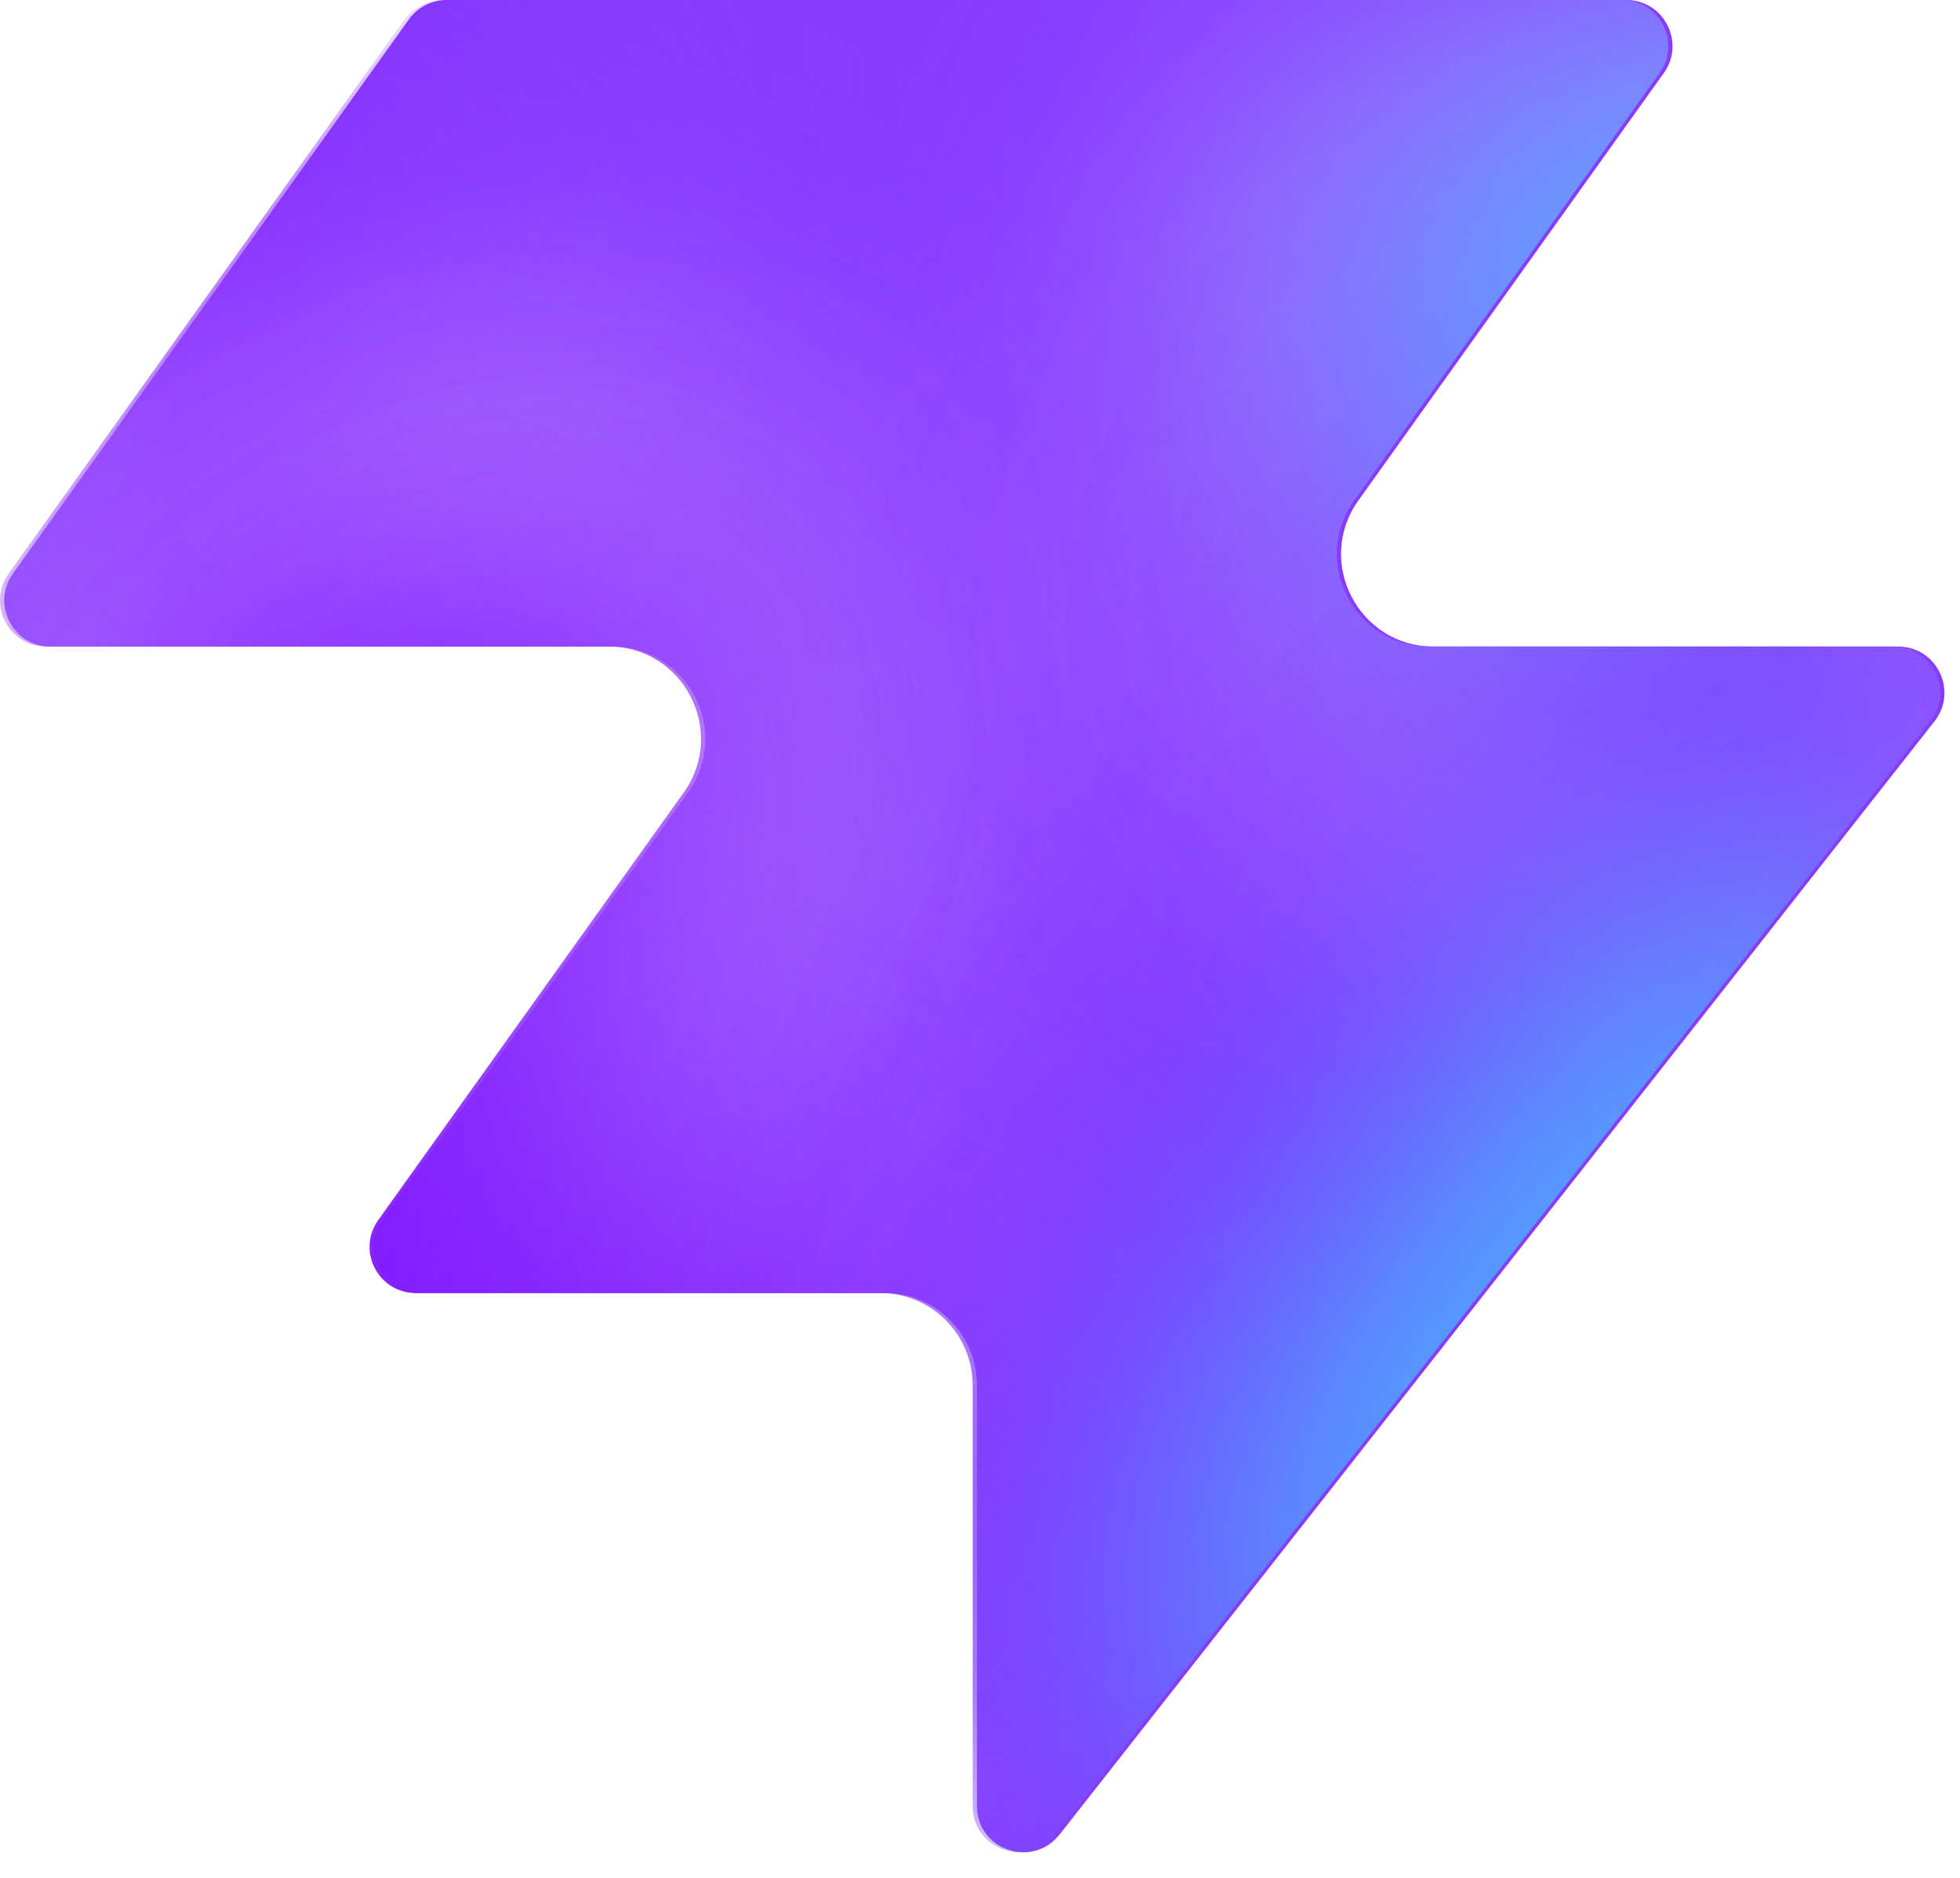
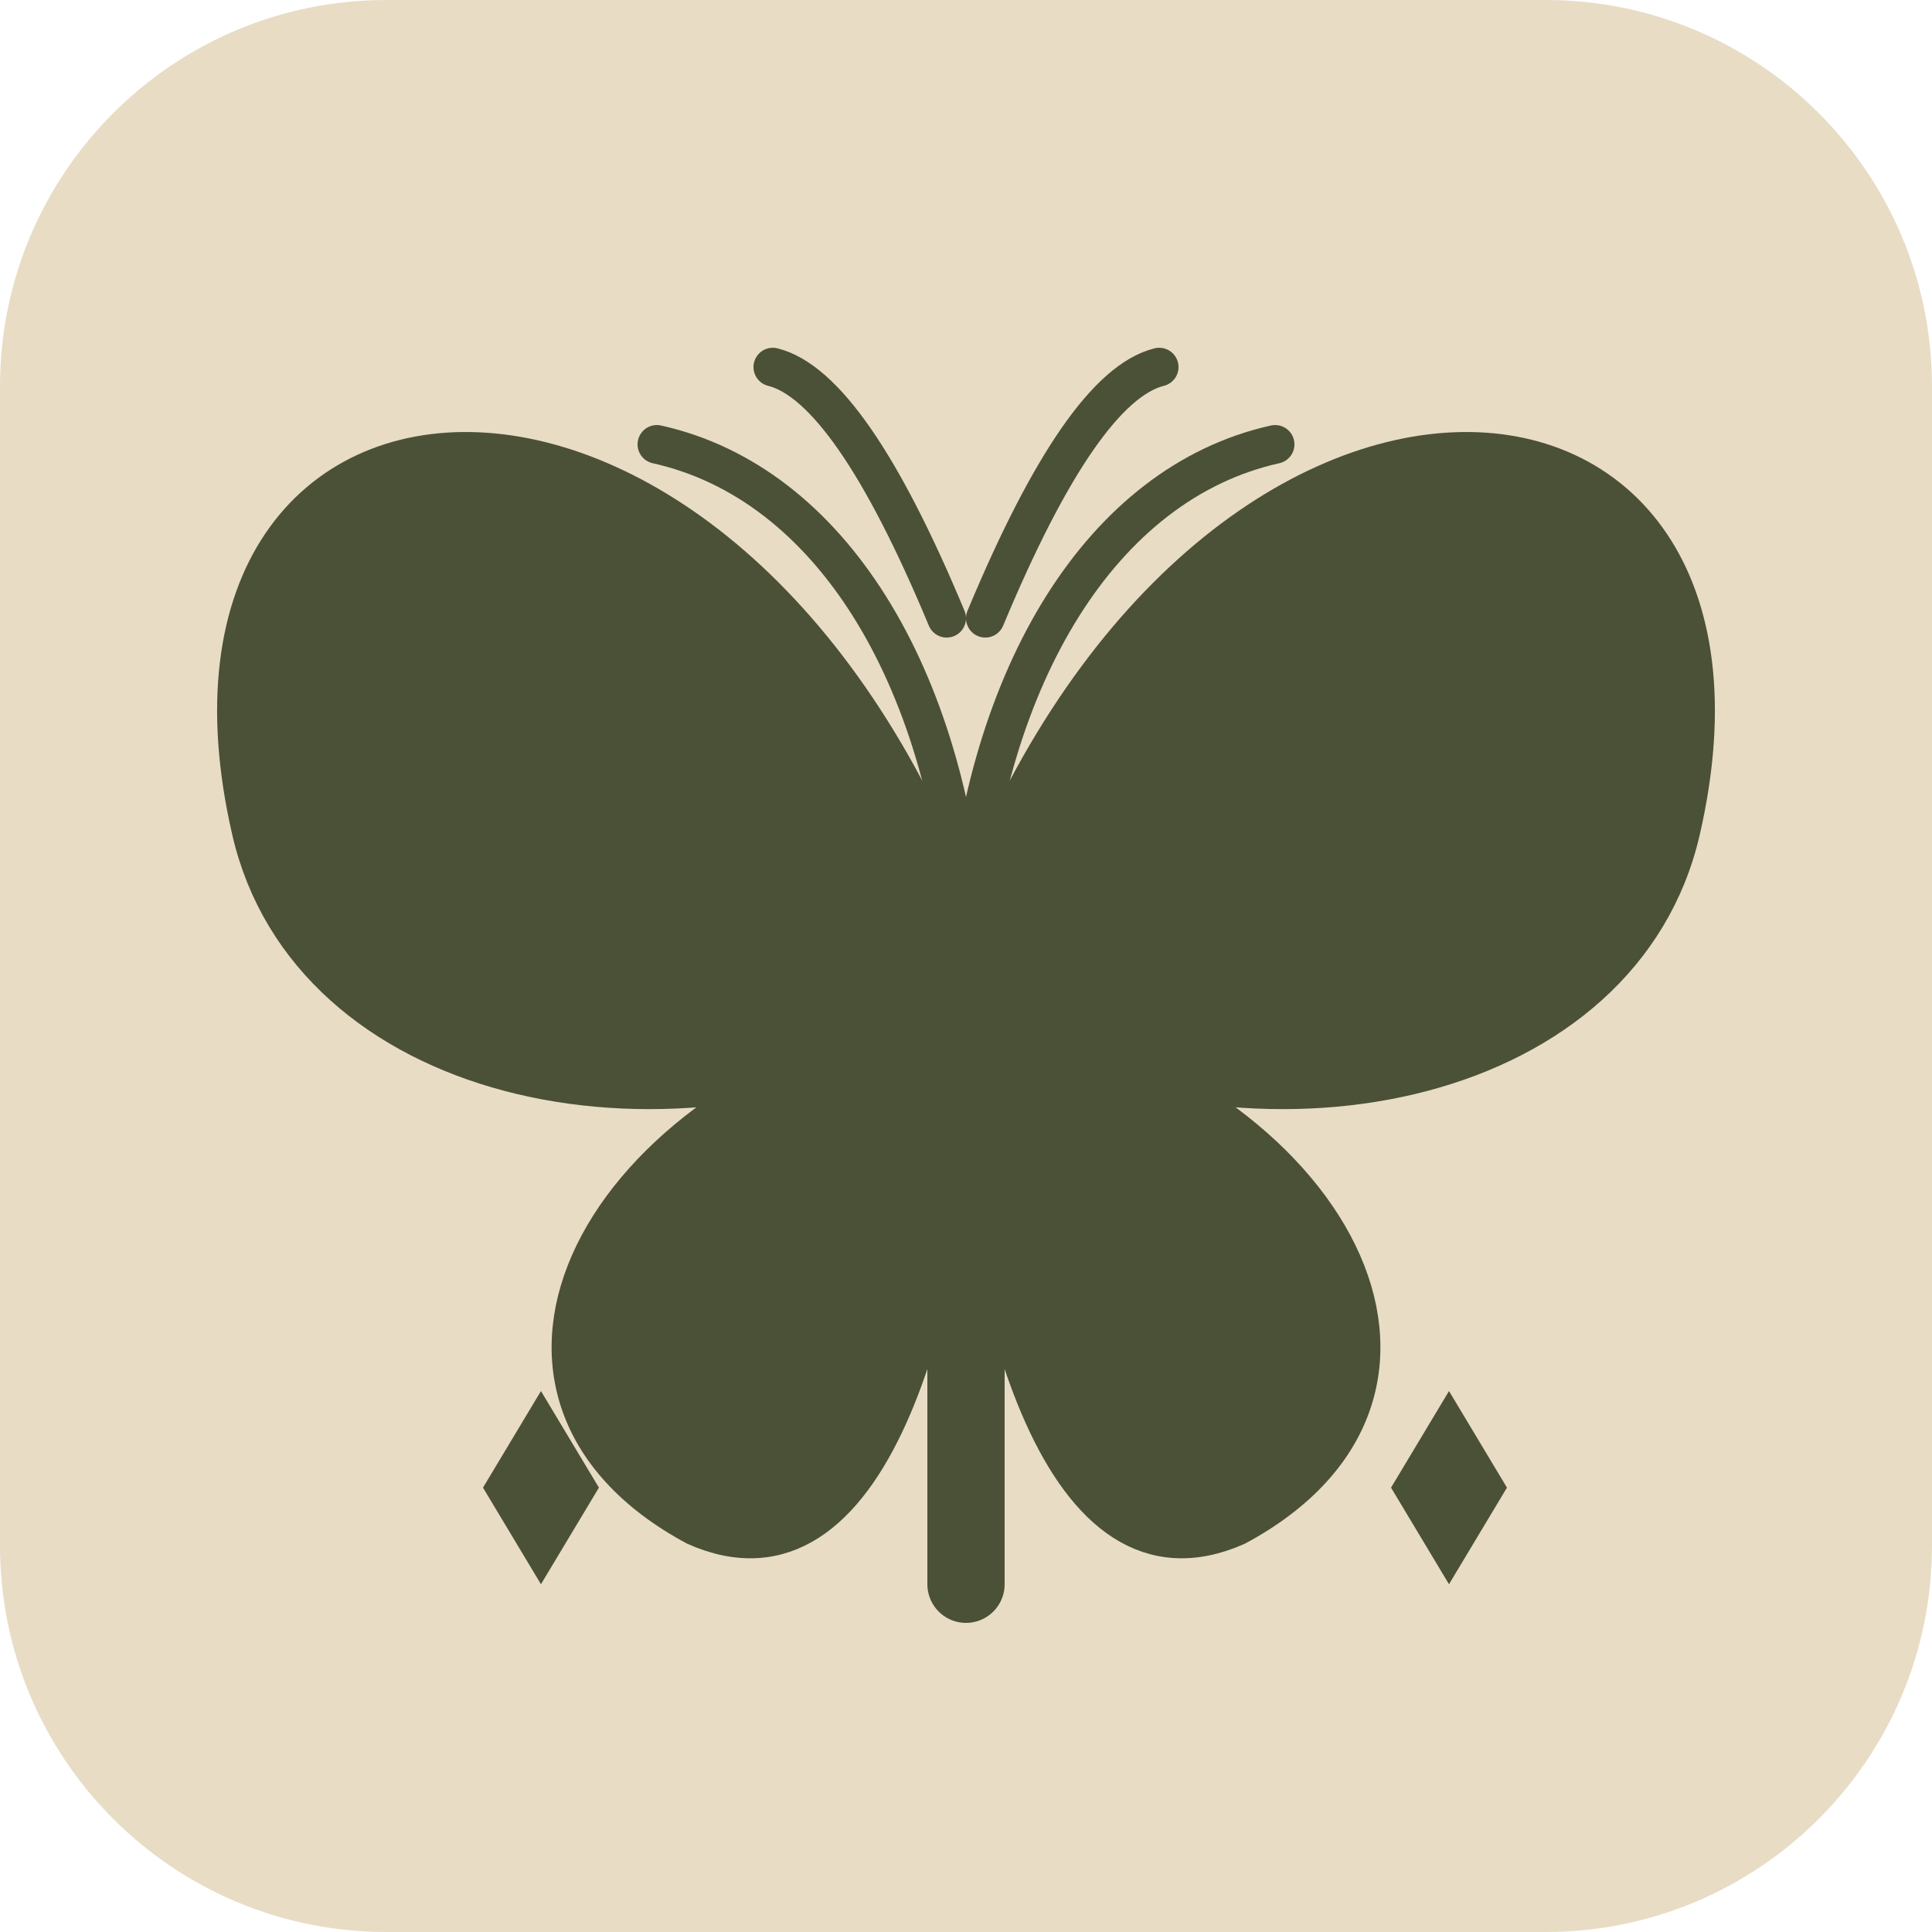
- <svg xmlns="http://www.w3.org/2000/svg" width="48" height="46" fill="none" viewBox="0 0 48 46">
-   <path fill="#863bff" d="M25.946 44.938c-.664.845-2.021.375-2.021-.698V33.937a2.26 2.26 0 0 0-2.262-2.262H10.287c-.92 0-1.456-1.04-.92-1.788l7.48-10.471c1.07-1.497 0-3.578-1.842-3.578H1.237c-.92 0-1.456-1.04-.92-1.788L10.013.474c.214-.297.556-.474.92-.474h28.894c.92 0 1.456 1.04.92 1.788l-7.48 10.471c-1.07 1.498 0 3.579 1.842 3.579h11.377c.943 0 1.473 1.088.89 1.83L25.947 44.94z" style="fill:#863bff;fill:color(display-p3 .525 .23 1);fill-opacity:1" />
-   <mask id="a" width="48" height="46" x="0" y="0" maskUnits="userSpaceOnUse" style="mask-type:alpha">
-     <path fill="#000" d="M25.842 44.938c-.664.844-2.021.375-2.021-.698V33.937a2.26 2.26 0 0 0-2.262-2.262H10.183c-.92 0-1.456-1.04-.92-1.788l7.48-10.471c1.07-1.498 0-3.579-1.842-3.579H1.133c-.92 0-1.456-1.04-.92-1.787L9.91.473c.214-.297.556-.474.92-.474h28.894c.92 0 1.456 1.04.92 1.788l-7.48 10.471c-1.07 1.498 0 3.578 1.842 3.578h11.377c.943 0 1.473 1.088.89 1.832L25.843 44.94z" style="fill:#000;fill-opacity:1" />
-   </mask>
-   <g mask="url(#a)">
-     <g filter="url(#b)">
-       <ellipse cx="5.508" cy="14.704" fill="#ede6ff" rx="5.508" ry="14.704" style="fill:#ede6ff;fill:color(display-p3 .927 .903 1);fill-opacity:1" transform="matrix(.00324 1 1 -.00324 -4.47 31.516)" />
-     </g>
-     <g filter="url(#c)">
-       <ellipse cx="10.399" cy="29.851" fill="#ede6ff" rx="10.399" ry="29.851" style="fill:#ede6ff;fill:color(display-p3 .927 .903 1);fill-opacity:1" transform="matrix(.00324 1 1 -.00324 -39.328 7.883)" />
-     </g>
-     <g filter="url(#d)">
-       <ellipse cx="5.508" cy="30.487" fill="#7e14ff" rx="5.508" ry="30.487" style="fill:#7e14ff;fill:color(display-p3 .492 .077 1);fill-opacity:1" transform="rotate(89.814 -25.913 -14.639)scale(1 -1)" />
-     </g>
-     <g filter="url(#e)">
-       <ellipse cx="5.508" cy="30.599" fill="#7e14ff" rx="5.508" ry="30.599" style="fill:#7e14ff;fill:color(display-p3 .492 .077 1);fill-opacity:1" transform="rotate(89.814 -32.644 -3.334)scale(1 -1)" />
-     </g>
-     <g filter="url(#f)">
-       <ellipse cx="5.508" cy="30.599" fill="#7e14ff" rx="5.508" ry="30.599" style="fill:#7e14ff;fill:color(display-p3 .492 .077 1);fill-opacity:1" transform="matrix(.00324 1 1 -.00324 -34.34 30.47)" />
-     </g>
-     <g filter="url(#g)">
-       <ellipse cx="14.072" cy="22.078" fill="#ede6ff" rx="14.072" ry="22.078" style="fill:#ede6ff;fill:color(display-p3 .927 .903 1);fill-opacity:1" transform="rotate(93.35 24.506 48.493)scale(-1 1)" />
-     </g>
-     <g filter="url(#h)">
-       <ellipse cx="3.47" cy="21.501" fill="#7e14ff" rx="3.47" ry="21.501" style="fill:#7e14ff;fill:color(display-p3 .492 .077 1);fill-opacity:1" transform="rotate(89.009 28.708 47.59)scale(-1 1)" />
-     </g>
-     <g filter="url(#i)">
-       <ellipse cx="3.47" cy="21.501" fill="#7e14ff" rx="3.47" ry="21.501" style="fill:#7e14ff;fill:color(display-p3 .492 .077 1);fill-opacity:1" transform="rotate(89.009 28.708 47.59)scale(-1 1)" />
-     </g>
-     <g filter="url(#j)">
-       <ellipse cx=".387" cy="8.972" fill="#7e14ff" rx="4.407" ry="29.108" style="fill:#7e14ff;fill:color(display-p3 .492 .077 1);fill-opacity:1" transform="rotate(39.51 .387 8.972)" />
-     </g>
-     <g filter="url(#k)">
-       <ellipse cx="47.523" cy="-6.092" fill="#7e14ff" rx="4.407" ry="29.108" style="fill:#7e14ff;fill:color(display-p3 .492 .077 1);fill-opacity:1" transform="rotate(37.892 47.523 -6.092)" />
-     </g>
-     <g filter="url(#l)">
-       <ellipse cx="41.412" cy="6.333" fill="#47bfff" rx="5.971" ry="9.665" style="fill:#47bfff;fill:color(display-p3 .28 .748 1);fill-opacity:1" transform="rotate(37.892 41.412 6.333)" />
-     </g>
-     <g filter="url(#m)">
-       <ellipse cx="-1.879" cy="38.332" fill="#7e14ff" rx="4.407" ry="29.108" style="fill:#7e14ff;fill:color(display-p3 .492 .077 1);fill-opacity:1" transform="rotate(37.892 -1.88 38.332)" />
-     </g>
-     <g filter="url(#n)">
-       <ellipse cx="-1.879" cy="38.332" fill="#7e14ff" rx="4.407" ry="29.108" style="fill:#7e14ff;fill:color(display-p3 .492 .077 1);fill-opacity:1" transform="rotate(37.892 -1.88 38.332)" />
-     </g>
-     <g filter="url(#o)">
-       <ellipse cx="35.651" cy="29.907" fill="#7e14ff" rx="4.407" ry="29.108" style="fill:#7e14ff;fill:color(display-p3 .492 .077 1);fill-opacity:1" transform="rotate(37.892 35.651 29.907)" />
-     </g>
-     <g filter="url(#p)">
-       <ellipse cx="38.418" cy="32.4" fill="#47bfff" rx="5.971" ry="15.297" style="fill:#47bfff;fill:color(display-p3 .28 .748 1);fill-opacity:1" transform="rotate(37.892 38.418 32.4)" />
-     </g>
+ <svg xmlns="http://www.w3.org/2000/svg" viewBox="0 0 100 100">
+   <rect width="100" height="100" rx="20" fill="#e8dcc5" />
+   <g fill="#4b5136" stroke="#4b5136" stroke-width="2" stroke-linecap="round">
+     <path d="M50 48 C38 15 7 17 13 43 C16 56 34 60 48 53              C31 57 23 72 36 79 C45 83 49 68 50 54              C51 68 55 83 64 79 C77 72 69 57 52 53              C66 60 84 56 87 43 C93 17 62 15 50 48Z" />
+     <path d="M50 48 C49 35 43 25 34 23 M50 48 C51 35 57 25 66 23" fill="none" />
+     <path d="M50 48 L50 82" stroke-width="4" />
+     <path d="M49 32 Q44 20 40 19 M51 32 Q56 20 60 19" fill="none" />
  </g>
-   <defs>
-     <filter id="b" width="60.045" height="41.654" x="-19.77" y="16.149" color-interpolation-filters="sRGB" filterUnits="userSpaceOnUse">
-       <feFlood flood-opacity="0" result="BackgroundImageFix" />
-       <feBlend in="SourceGraphic" in2="BackgroundImageFix" result="shape" />
-       <feGaussianBlur result="effect1_foregroundBlur_2002_17158" stdDeviation="7.659" />
-     </filter>
-     <filter id="c" width="90.34" height="51.437" x="-54.613" y="-7.533" color-interpolation-filters="sRGB" filterUnits="userSpaceOnUse">
-       <feFlood flood-opacity="0" result="BackgroundImageFix" />
-       <feBlend in="SourceGraphic" in2="BackgroundImageFix" result="shape" />
-       <feGaussianBlur result="effect1_foregroundBlur_2002_17158" stdDeviation="7.659" />
-     </filter>
-     <filter id="d" width="79.355" height="29.4" x="-49.64" y="2.03" color-interpolation-filters="sRGB" filterUnits="userSpaceOnUse">
-       <feFlood flood-opacity="0" result="BackgroundImageFix" />
-       <feBlend in="SourceGraphic" in2="BackgroundImageFix" result="shape" />
-       <feGaussianBlur result="effect1_foregroundBlur_2002_17158" stdDeviation="4.596" />
-     </filter>
-     <filter id="e" width="79.579" height="29.4" x="-45.045" y="20.029" color-interpolation-filters="sRGB" filterUnits="userSpaceOnUse">
-       <feFlood flood-opacity="0" result="BackgroundImageFix" />
-       <feBlend in="SourceGraphic" in2="BackgroundImageFix" result="shape" />
-       <feGaussianBlur result="effect1_foregroundBlur_2002_17158" stdDeviation="4.596" />
-     </filter>
-     <filter id="f" width="79.579" height="29.4" x="-43.513" y="21.178" color-interpolation-filters="sRGB" filterUnits="userSpaceOnUse">
-       <feFlood flood-opacity="0" result="BackgroundImageFix" />
-       <feBlend in="SourceGraphic" in2="BackgroundImageFix" result="shape" />
-       <feGaussianBlur result="effect1_foregroundBlur_2002_17158" stdDeviation="4.596" />
-     </filter>
-     <filter id="g" width="74.749" height="58.852" x="15.756" y="-17.901" color-interpolation-filters="sRGB" filterUnits="userSpaceOnUse">
-       <feFlood flood-opacity="0" result="BackgroundImageFix" />
-       <feBlend in="SourceGraphic" in2="BackgroundImageFix" result="shape" />
-       <feGaussianBlur result="effect1_foregroundBlur_2002_17158" stdDeviation="7.659" />
-     </filter>
-     <filter id="h" width="61.377" height="25.362" x="23.548" y="2.284" color-interpolation-filters="sRGB" filterUnits="userSpaceOnUse">
-       <feFlood flood-opacity="0" result="BackgroundImageFix" />
-       <feBlend in="SourceGraphic" in2="BackgroundImageFix" result="shape" />
-       <feGaussianBlur result="effect1_foregroundBlur_2002_17158" stdDeviation="4.596" />
-     </filter>
-     <filter id="i" width="61.377" height="25.362" x="23.548" y="2.284" color-interpolation-filters="sRGB" filterUnits="userSpaceOnUse">
-       <feFlood flood-opacity="0" result="BackgroundImageFix" />
-       <feBlend in="SourceGraphic" in2="BackgroundImageFix" result="shape" />
-       <feGaussianBlur result="effect1_foregroundBlur_2002_17158" stdDeviation="4.596" />
-     </filter>
-     <filter id="j" width="56.045" height="63.649" x="-27.636" y="-22.853" color-interpolation-filters="sRGB" filterUnits="userSpaceOnUse">
-       <feFlood flood-opacity="0" result="BackgroundImageFix" />
-       <feBlend in="SourceGraphic" in2="BackgroundImageFix" result="shape" />
-       <feGaussianBlur result="effect1_foregroundBlur_2002_17158" stdDeviation="4.596" />
-     </filter>
-     <filter id="k" width="54.814" height="64.646" x="20.116" y="-38.415" color-interpolation-filters="sRGB" filterUnits="userSpaceOnUse">
-       <feFlood flood-opacity="0" result="BackgroundImageFix" />
-       <feBlend in="SourceGraphic" in2="BackgroundImageFix" result="shape" />
-       <feGaussianBlur result="effect1_foregroundBlur_2002_17158" stdDeviation="4.596" />
-     </filter>
-     <filter id="l" width="33.541" height="35.313" x="24.641" y="-11.323" color-interpolation-filters="sRGB" filterUnits="userSpaceOnUse">
-       <feFlood flood-opacity="0" result="BackgroundImageFix" />
-       <feBlend in="SourceGraphic" in2="BackgroundImageFix" result="shape" />
-       <feGaussianBlur result="effect1_foregroundBlur_2002_17158" stdDeviation="4.596" />
-     </filter>
-     <filter id="m" width="54.814" height="64.646" x="-29.286" y="6.009" color-interpolation-filters="sRGB" filterUnits="userSpaceOnUse">
-       <feFlood flood-opacity="0" result="BackgroundImageFix" />
-       <feBlend in="SourceGraphic" in2="BackgroundImageFix" result="shape" />
-       <feGaussianBlur result="effect1_foregroundBlur_2002_17158" stdDeviation="4.596" />
-     </filter>
-     <filter id="n" width="54.814" height="64.646" x="-29.286" y="6.009" color-interpolation-filters="sRGB" filterUnits="userSpaceOnUse">
-       <feFlood flood-opacity="0" result="BackgroundImageFix" />
-       <feBlend in="SourceGraphic" in2="BackgroundImageFix" result="shape" />
-       <feGaussianBlur result="effect1_foregroundBlur_2002_17158" stdDeviation="4.596" />
-     </filter>
-     <filter id="o" width="54.814" height="64.646" x="8.244" y="-2.416" color-interpolation-filters="sRGB" filterUnits="userSpaceOnUse">
-       <feFlood flood-opacity="0" result="BackgroundImageFix" />
-       <feBlend in="SourceGraphic" in2="BackgroundImageFix" result="shape" />
-       <feGaussianBlur result="effect1_foregroundBlur_2002_17158" stdDeviation="4.596" />
-     </filter>
-     <filter id="p" width="39.409" height="43.623" x="18.713" y="10.588" color-interpolation-filters="sRGB" filterUnits="userSpaceOnUse">
-       <feFlood flood-opacity="0" result="BackgroundImageFix" />
-       <feBlend in="SourceGraphic" in2="BackgroundImageFix" result="shape" />
-       <feGaussianBlur result="effect1_foregroundBlur_2002_17158" stdDeviation="4.596" />
-     </filter>
-   </defs>
+   <path d="M25 77 L28 72 L31 77 L28 82Z            M72 77 L75 72 L78 77 L75 82Z" fill="#4b5136" />
</svg>
